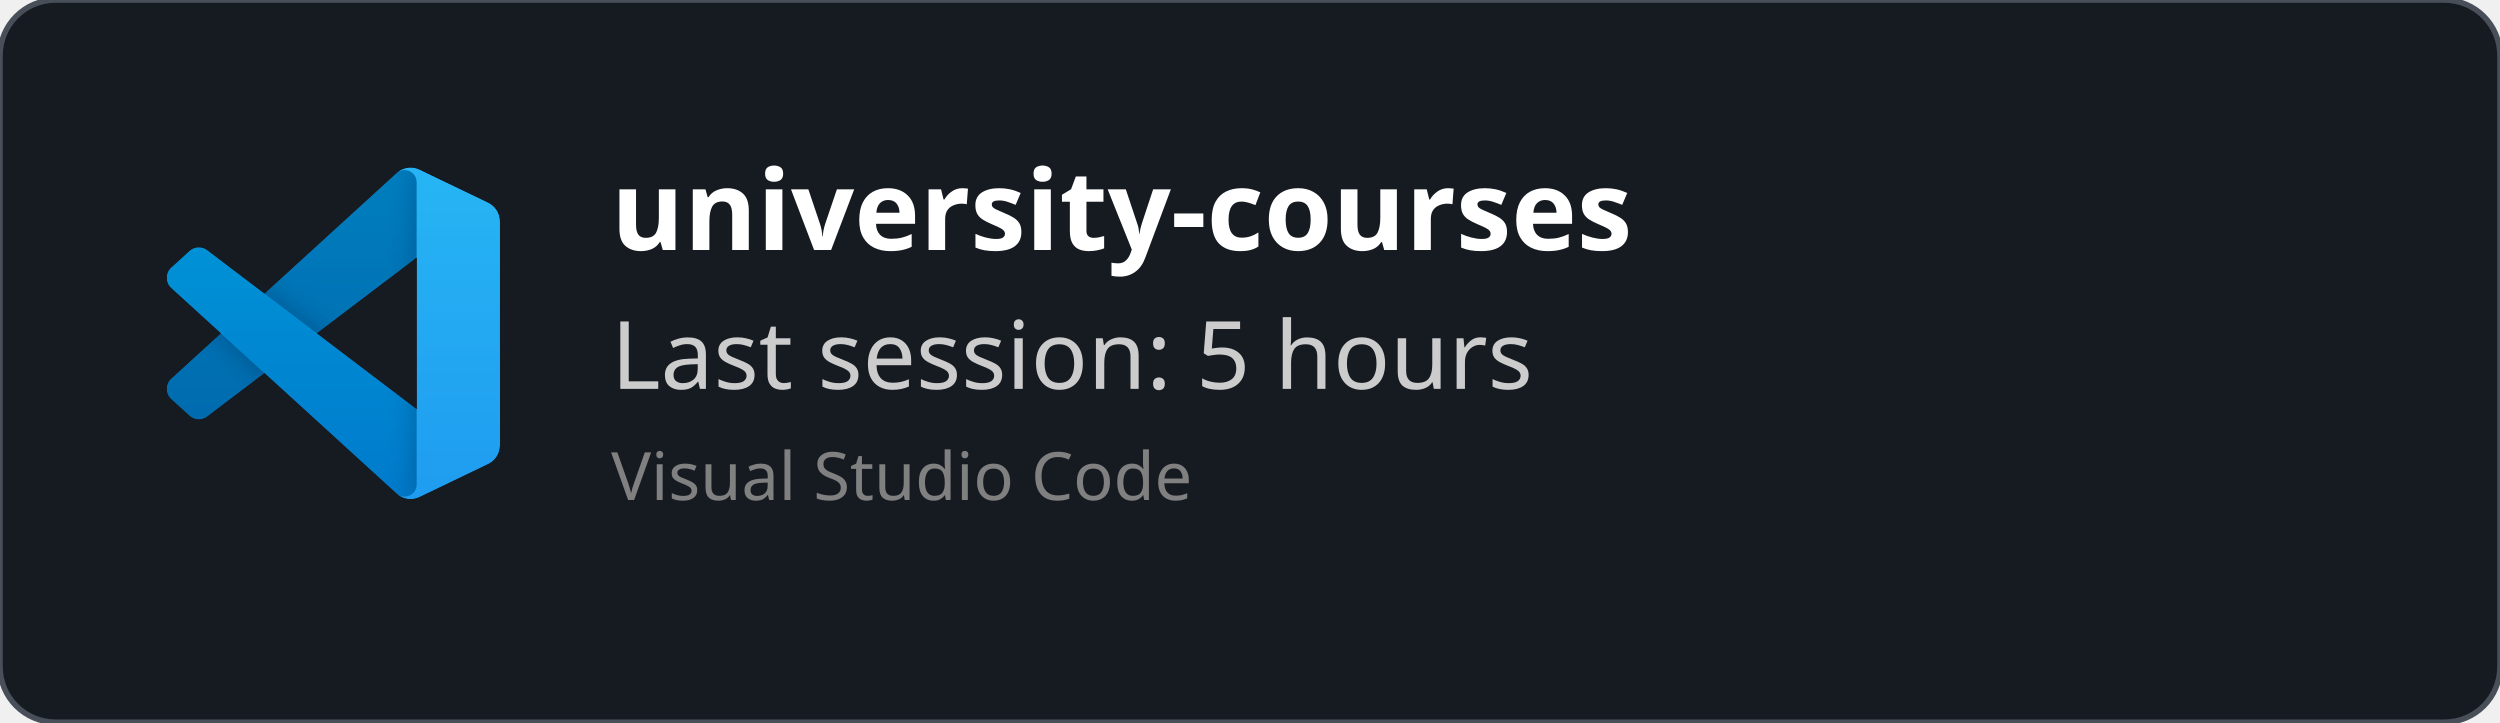
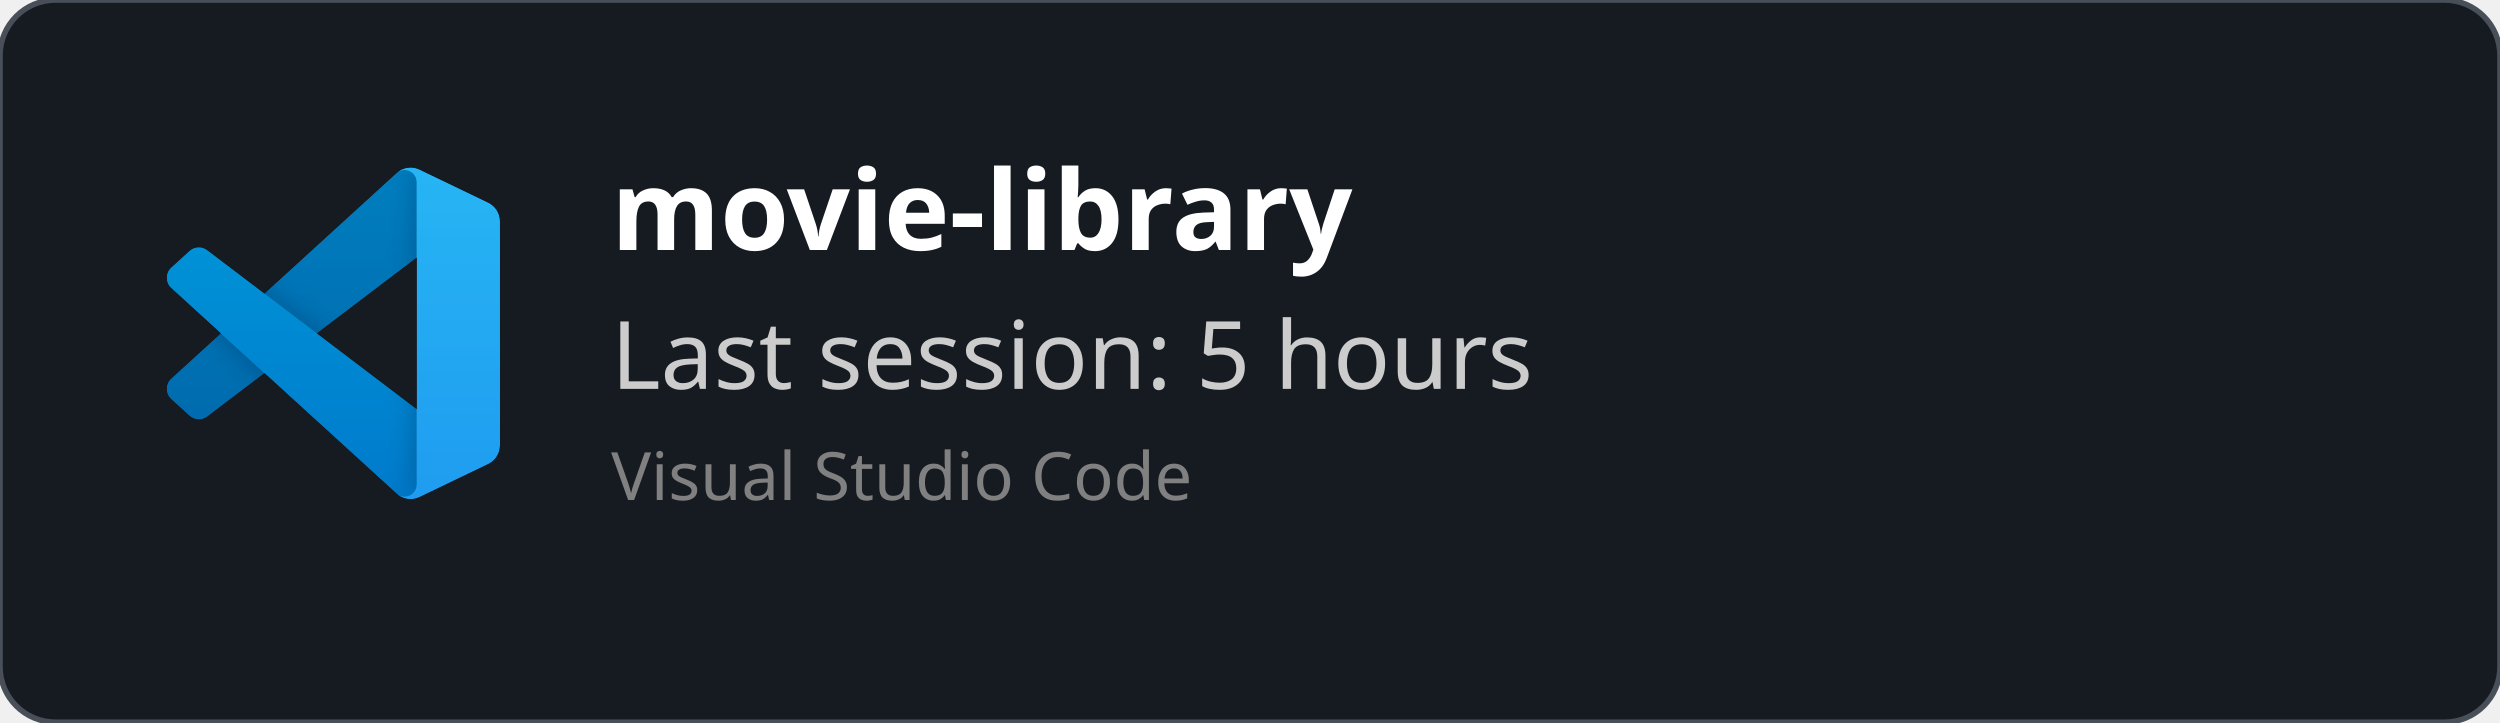
<svg xmlns="http://www.w3.org/2000/svg" width="450" height="130" viewBox="0 0 450 130" fill="none" role="img">
  <style>
    *{
        font-family: 'Segoe UI', Ubuntu, monospace
    }
    </style>
  <defs>
    <clipPath id="horizontalClip" x="20" y="20" width="500" height="200">
      <rect x="90" y="20" width="300" height="50" />
    </clipPath>
  </defs>
  <rect width="450" height="130" fill="rgba(22,27,34)" stroke="#484f58" stroke-width="1" fill-opacity="1" stroke-opacity="1" x="0" y="0" rx="10px" ry="10px">
    </rect>
  <svg width="60" height="60" x="30" y="30" viewBox="0 0 100 100" fill="none" id="vscode">
    <mask id="mask0" mask-type="alpha" maskUnits="userSpaceOnUse" x="0" y="0" width="100" height="100">
      <path fill-rule="evenodd" clip-rule="evenodd" d="M70.912 99.317C72.487 99.931 74.283 99.891 75.873 99.126L96.461 89.22C98.624 88.179 100 85.989 100 83.587V16.413C100 14.011 98.624 11.822 96.461 10.781L75.873 0.874C73.786 -0.13 71.345 0.116 69.513 1.447C69.252 1.637 69.003 1.849 68.769 2.083L29.355 38.041L12.187 25.01C10.589 23.797 8.354 23.896 6.869 25.246L1.363 30.255C-0.453 31.906 -0.455 34.763 1.359 36.417L16.247 50L1.359 63.583C-0.455 65.237 -0.453 68.094 1.363 69.745L6.869 74.754C8.354 76.104 10.589 76.204 12.187 74.99L29.355 61.959L68.769 97.917C69.392 98.541 70.125 99.01 70.912 99.317ZM75.015 27.299L45.109 50L75.015 72.701V27.299Z" fill="white" />
    </mask>
    <g mask="url(#mask0)">
      <path d="M96.461 10.796L75.857 0.876C73.472 -0.273 70.622 0.212 68.75 2.083L1.299 63.583C-0.516 65.237 -0.514 68.094 1.303 69.745L6.813 74.754C8.298 76.104 10.535 76.204 12.134 74.99L93.361 13.37C96.086 11.303 100 13.246 100 16.667V16.427C100 14.027 98.625 11.838 96.461 10.796Z" fill="#0065A9" />
      <g filter="url(#filter0_d)">
        <path d="M96.461 89.204L75.857 99.124C73.472 100.273 70.622 99.788 68.75 97.917L1.299 36.417C-0.516 34.763 -0.514 31.906 1.303 30.255L6.813 25.246C8.298 23.896 10.535 23.796 12.134 25.009L93.361 86.63C96.086 88.697 100 86.754 100 83.333V83.573C100 85.974 98.625 88.162 96.461 89.204Z" fill="#007ACC" />
      </g>
      <g filter="url(#filter1_d)">
        <path d="M75.858 99.126C73.472 100.274 70.622 99.788 68.75 97.917C71.056 100.223 75 98.59 75 95.328V4.672C75 1.41 71.056 -0.223 68.75 2.083C70.622 0.211 73.472 -0.274 75.858 0.874L96.459 10.781C98.623 11.822 100 14.011 100 16.413V83.587C100 85.989 98.623 88.179 96.459 89.22L75.858 99.126Z" fill="#1F9CF0" />
      </g>
      <g style="mix-blend-mode:overlay" opacity="0.25">
        <path fill-rule="evenodd" clip-rule="evenodd" d="M70.851 99.317C72.426 99.931 74.222 99.891 75.812 99.126L96.4 89.22C98.563 88.179 99.939 85.989 99.939 83.587V16.413C99.939 14.011 98.564 11.822 96.4 10.781L75.812 0.874C73.725 -0.13 71.284 0.116 69.453 1.447C69.191 1.637 68.942 1.849 68.708 2.083L29.294 38.041L12.126 25.01C10.528 23.796 8.293 23.896 6.809 25.246L1.302 30.255C-0.513 31.906 -0.515 34.763 1.298 36.417L16.186 50L1.298 63.583C-0.515 65.237 -0.513 68.094 1.302 69.745L6.809 74.754C8.293 76.104 10.528 76.204 12.126 74.99L29.294 61.959L68.708 97.917C69.332 98.54 70.064 99.01 70.851 99.317ZM74.954 27.299L45.048 50L74.954 72.701V27.299Z" fill="url(#paint0_linear)" />
      </g>
    </g>
    <defs>
      <filter id="filter0_d" x="-8.394" y="15.829" width="116.727" height="92.246" filterUnits="userSpaceOnUse" color-interpolation-filters="sRGB">
        <feFlood flood-opacity="0" result="BackgroundImageFix" />
        <feColorMatrix in="SourceAlpha" type="matrix" values="0 0 0 0 0 0 0 0 0 0 0 0 0 0 0 0 0 0 127 0" />
        <feOffset />
        <feGaussianBlur stdDeviation="4.167" />
        <feColorMatrix type="matrix" values="0 0 0 0 0 0 0 0 0 0 0 0 0 0 0 0 0 0 0.25 0" />
        <feBlend mode="overlay" in2="BackgroundImageFix" result="effect1_dropShadow" />
        <feBlend mode="normal" in="SourceGraphic" in2="effect1_dropShadow" result="shape" />
      </filter>
      <filter id="filter1_d" x="60.417" y="-8.076" width="47.917" height="116.151" filterUnits="userSpaceOnUse" color-interpolation-filters="sRGB">
        <feFlood flood-opacity="0" result="BackgroundImageFix" />
        <feColorMatrix in="SourceAlpha" type="matrix" values="0 0 0 0 0 0 0 0 0 0 0 0 0 0 0 0 0 0 127 0" />
        <feOffset />
        <feGaussianBlur stdDeviation="4.167" />
        <feColorMatrix type="matrix" values="0 0 0 0 0 0 0 0 0 0 0 0 0 0 0 0 0 0 0.25 0" />
        <feBlend mode="overlay" in2="BackgroundImageFix" result="effect1_dropShadow" />
        <feBlend mode="normal" in="SourceGraphic" in2="effect1_dropShadow" result="shape" />
      </filter>
      <linearGradient id="paint0_linear" x1="49.939" y1="0.258" x2="49.939" y2="99.742" gradientUnits="userSpaceOnUse">
        <stop stop-color="white" />
        <stop offset="1" stop-color="white" stop-opacity="0" />
      </linearGradient>
    </defs>
  </svg>
  <text x="110" y="45" font-size="20" clip-path="url(#horizontalClip)" font-weight="bold" font-family="Ubuntu" fill="white">
-     university-courses
+     movie-library
    </text>
  <text x="110" y="70" font-size="17px" font-family="Ubuntu" fill="#ccc">
    Last session: 5 hours
    </text>
  <text x="110" y="90" font-size="12px" font-family="Ubuntu" fill="grey">
    Visual Studio Code
    </text>
</svg>
